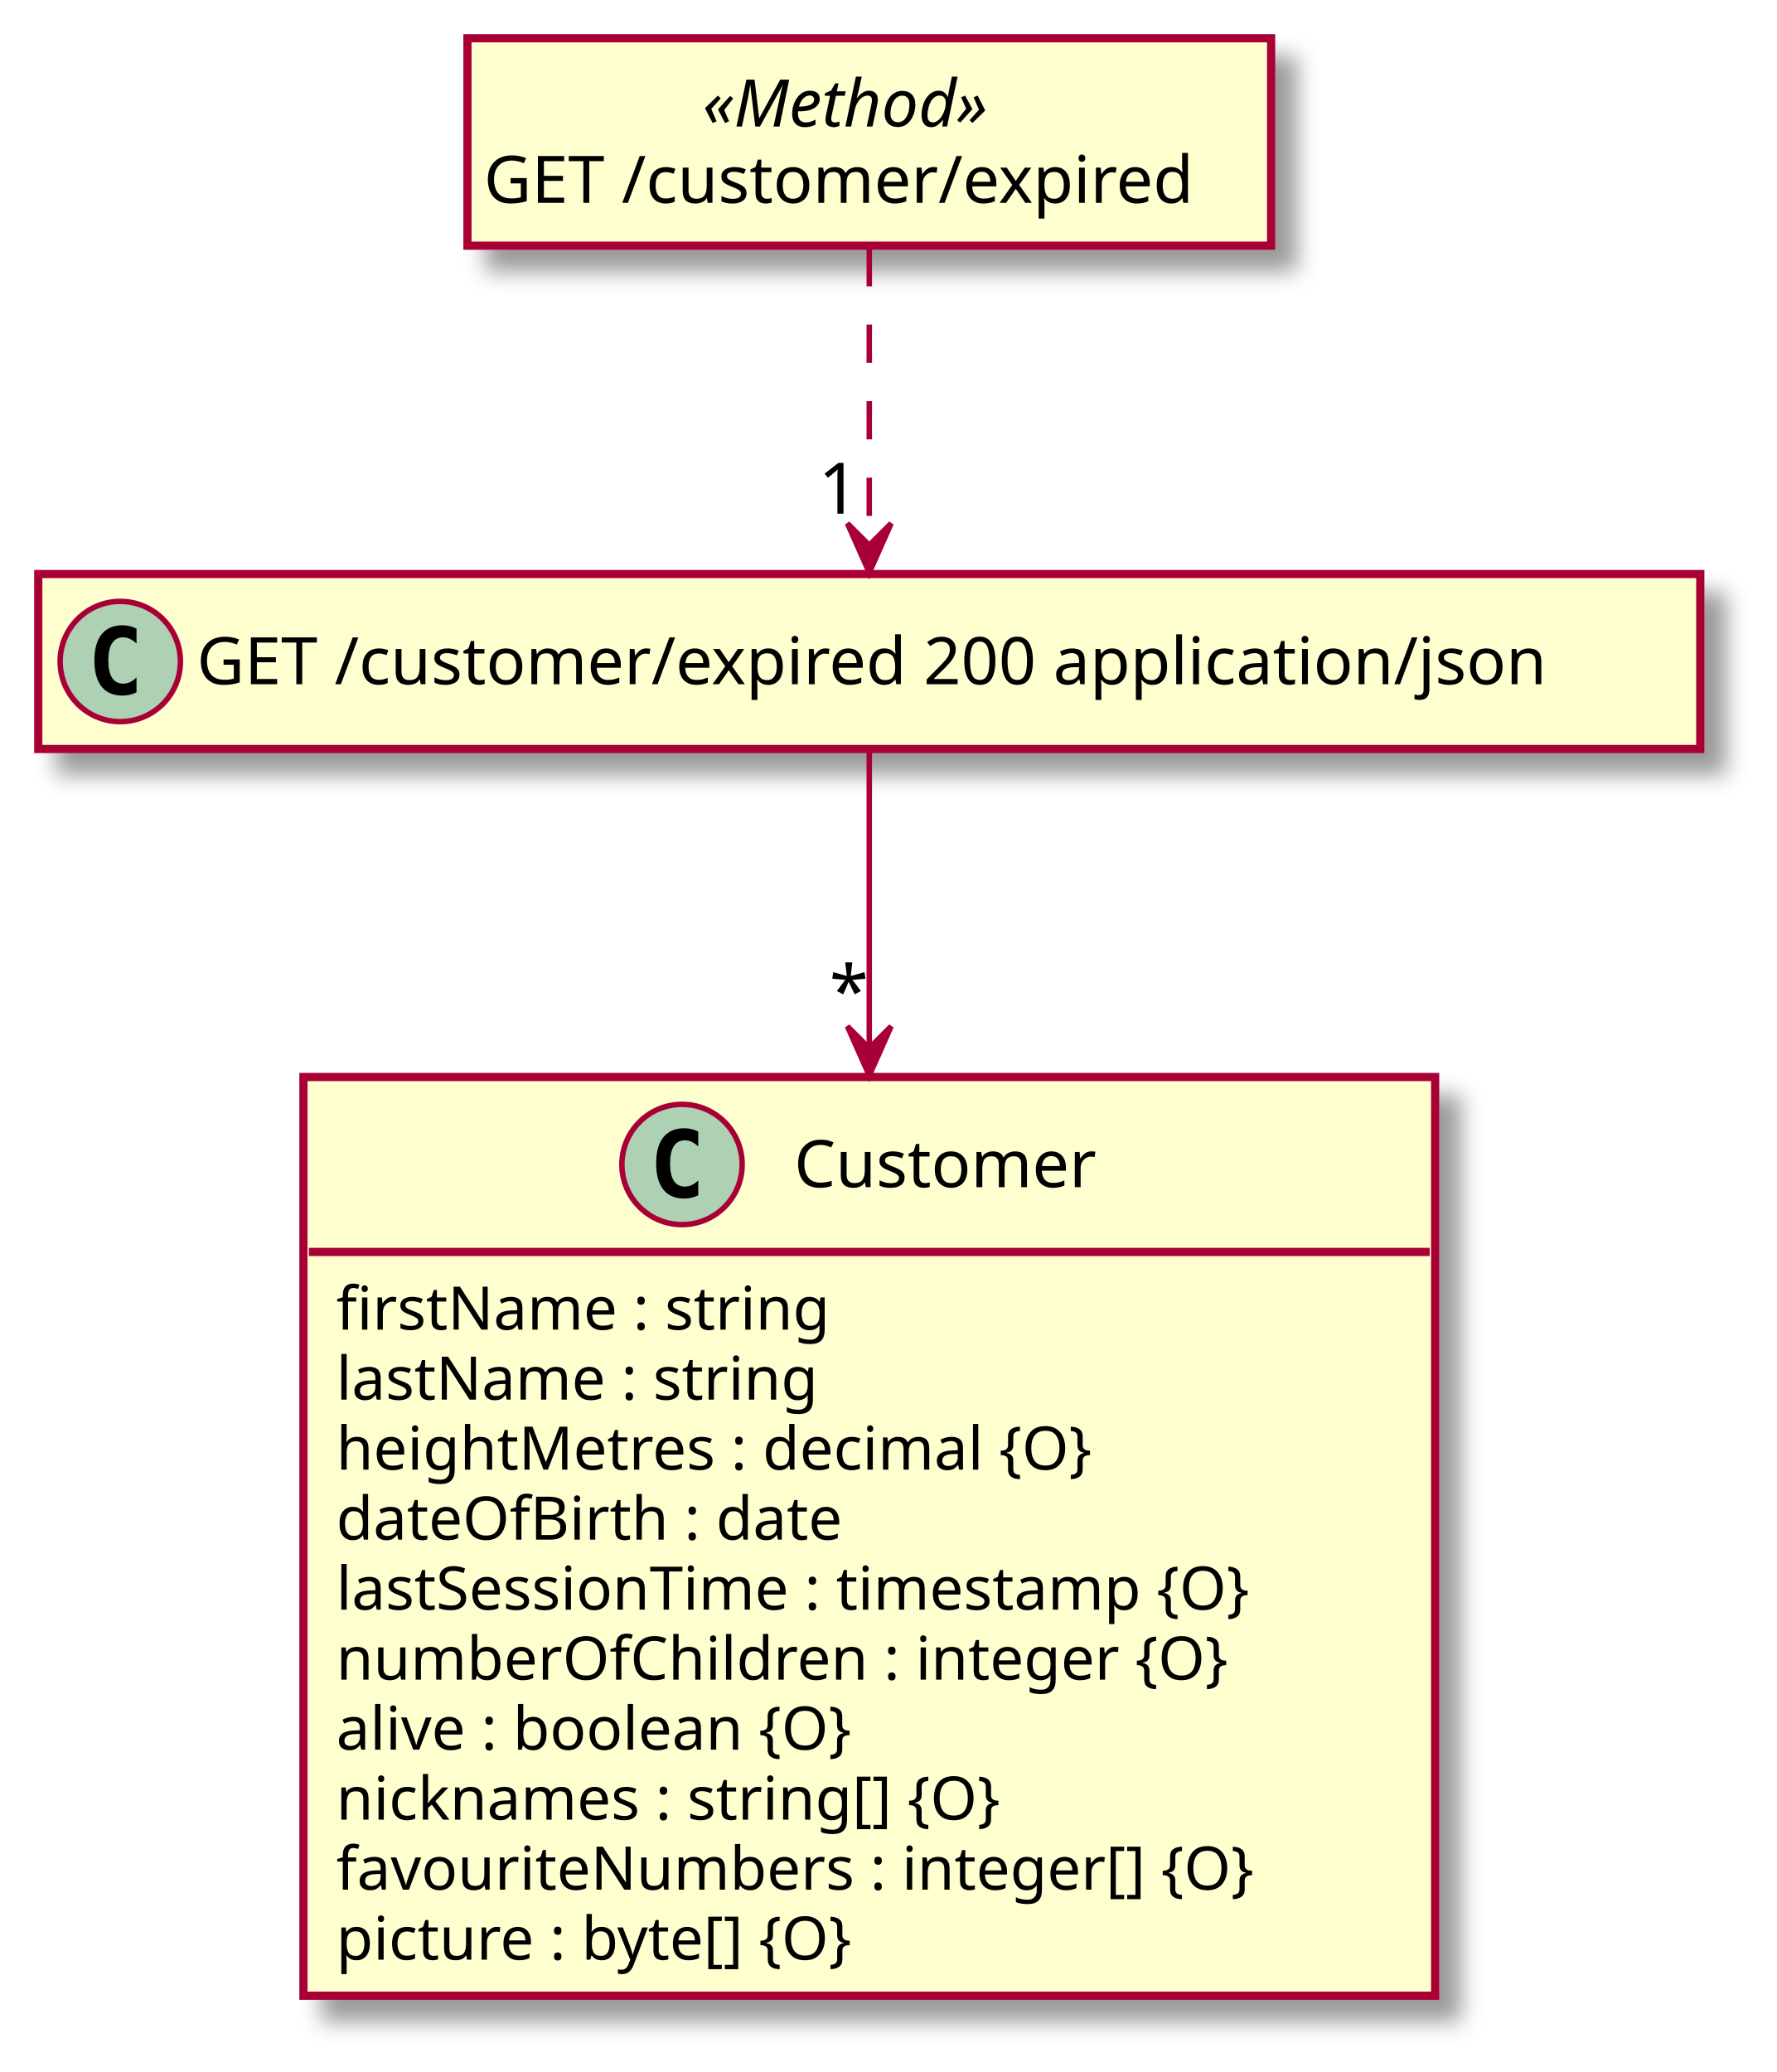
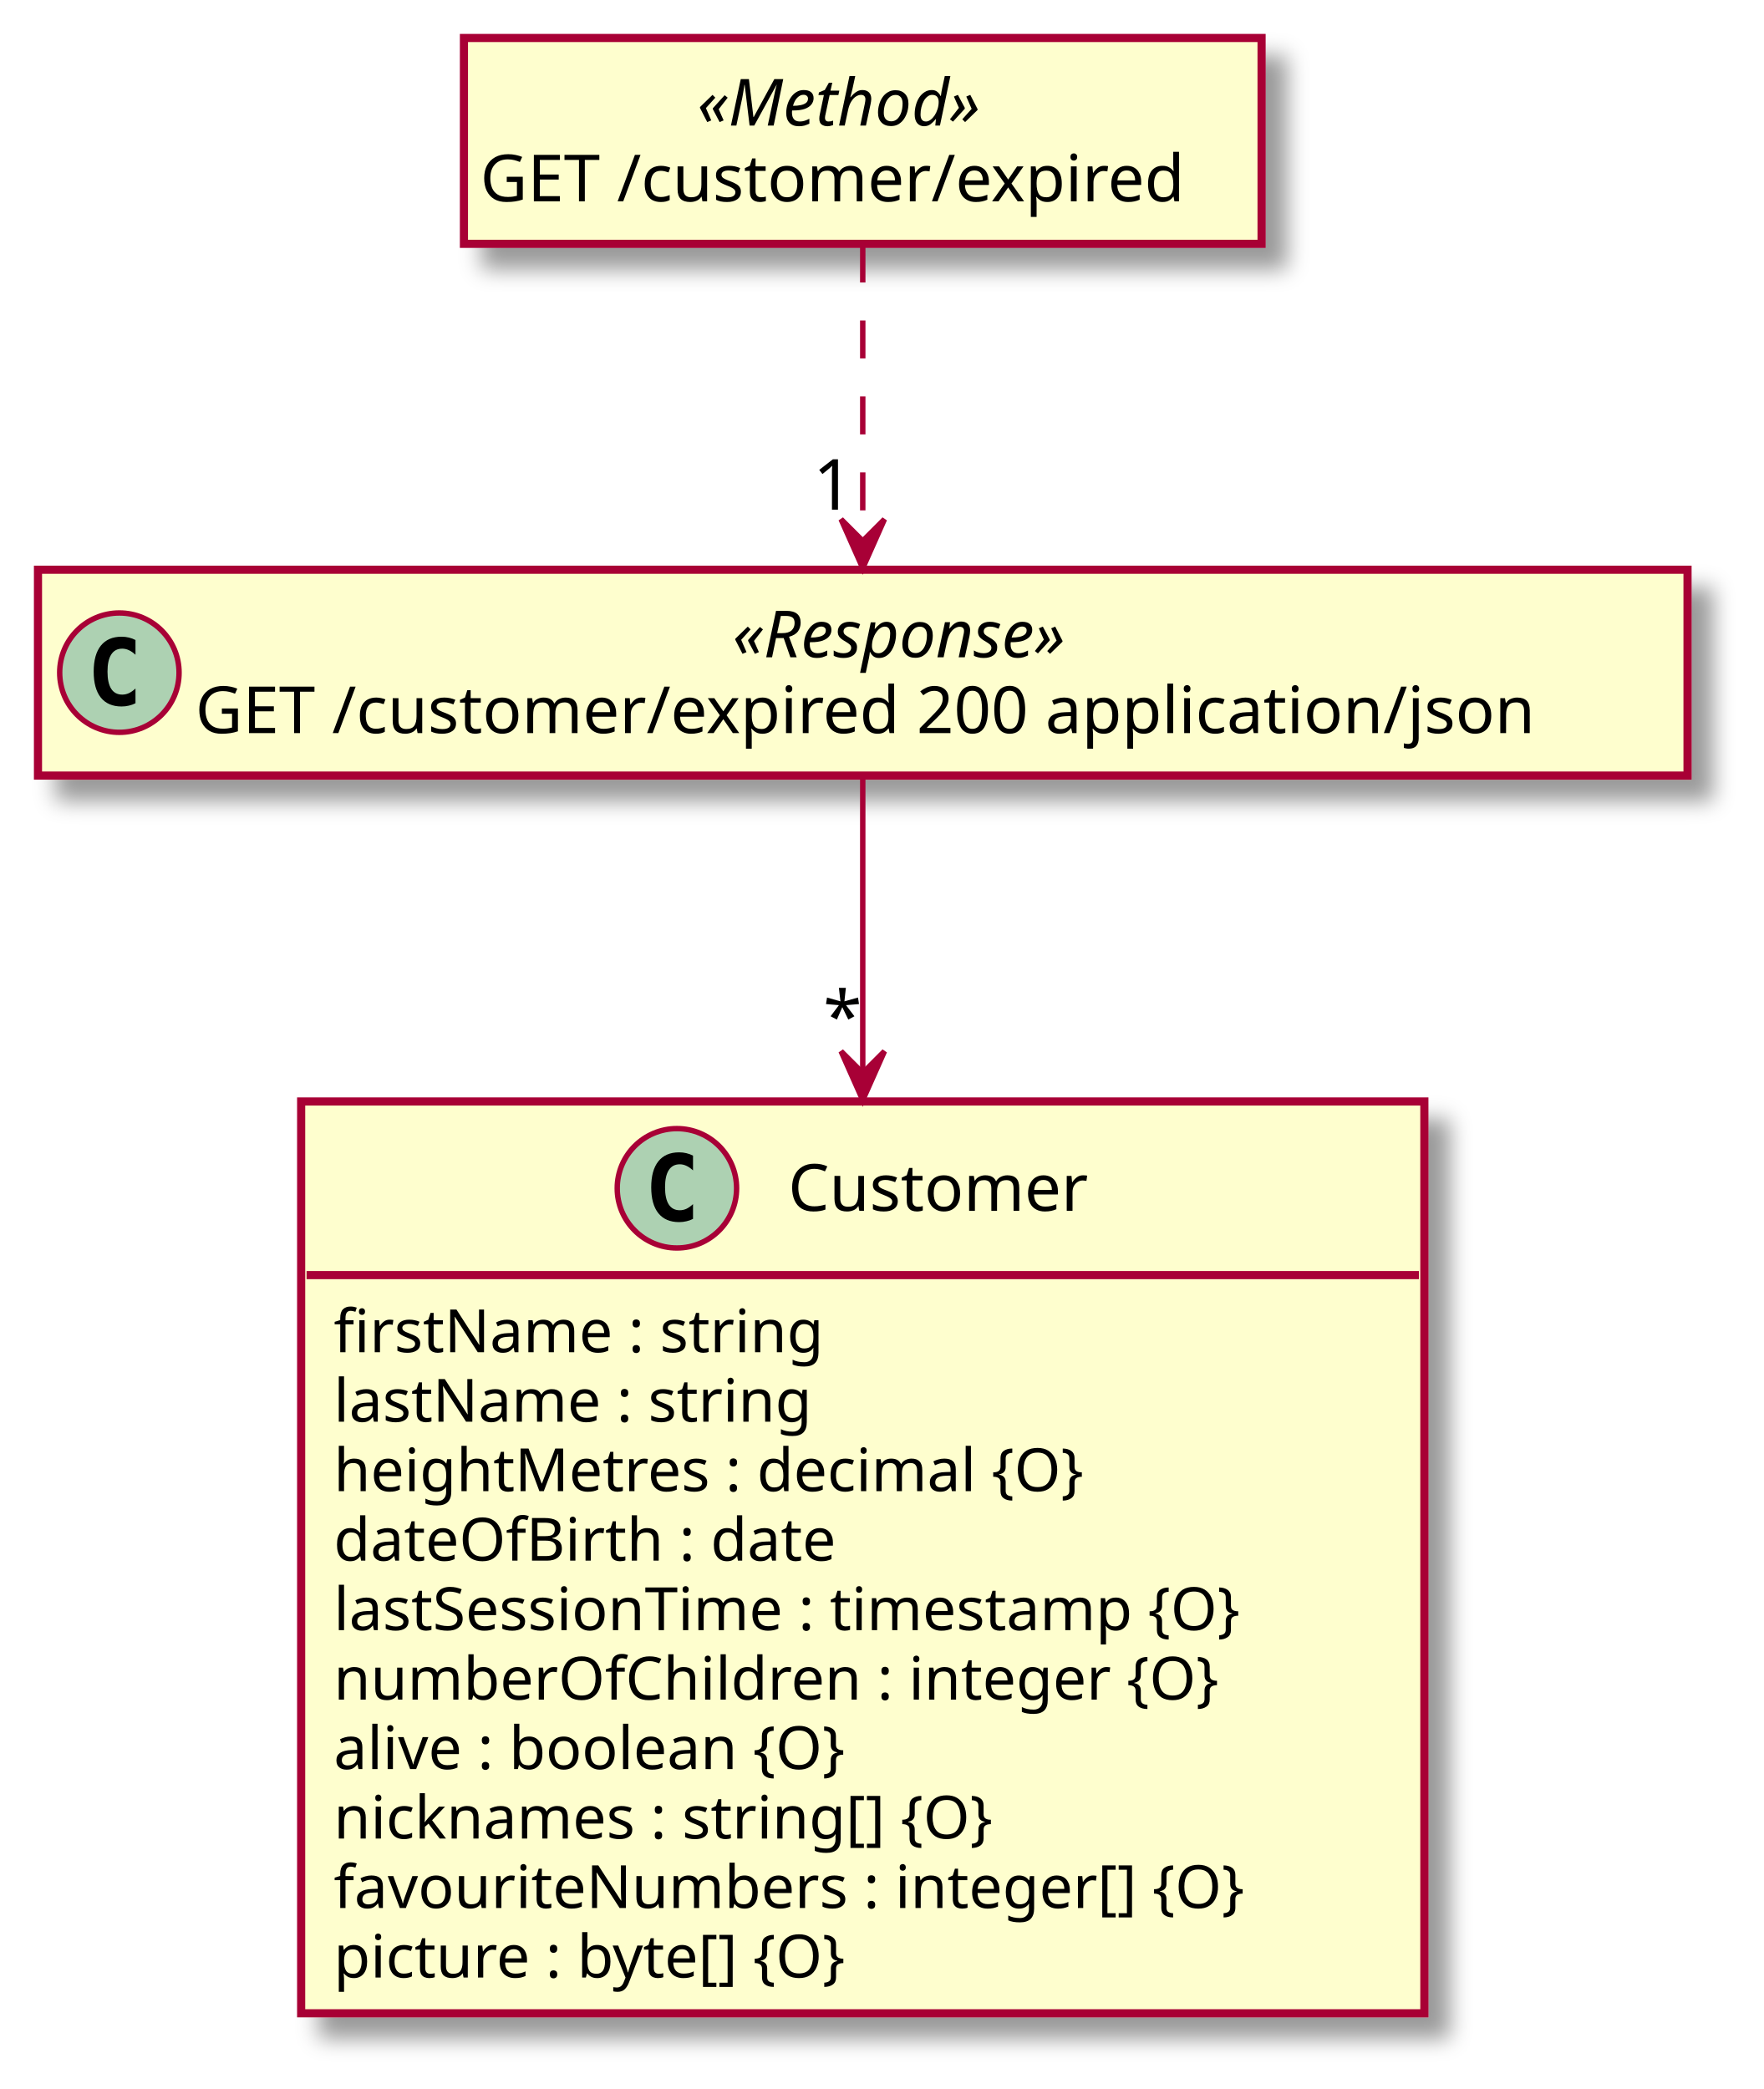
- <svg xmlns="http://www.w3.org/2000/svg" contentScriptType="application/ecmascript" contentStyleType="text/css" height="379px" preserveAspectRatio="none" style="width:325px;height:379px;" version="1.1" viewBox="0 0 325 379" width="325px" zoomAndPan="magnify">
+ <svg xmlns="http://www.w3.org/2000/svg" contentScriptType="application/ecmascript" contentStyleType="text/css" height="385px" preserveAspectRatio="none" style="width:325px;height:385px;" version="1.1" viewBox="0 0 325 385" width="325px" zoomAndPan="magnify">
  <defs>
-     <filter height="300%" id="fi5704fdh8g2r" width="300%" x="-1" y="-1">
+     <filter height="300%" id="f1em6gvj9auuea" width="300%" x="-1" y="-1">
      <feGaussianBlur result="blurOut" stdDeviation="2.0" />
      <feColorMatrix in="blurOut" result="blurOut2" type="matrix" values="0 0 0 0 0 0 0 0 0 0 0 0 0 0 0 0 0 0 .4 0" />
      <feOffset dx="4.0" dy="4.0" in="blurOut2" result="blurOut3" />
      <feBlend in="SourceGraphic" in2="blurOut3" mode="normal" />
    </filter>
  </defs>
  <g>
-     <rect codeLine="6" fill="#FEFECE" filter="url(#fi5704fdh8g2r)" height="168.047" id="Customer" style="stroke:#A80036;stroke-width:1.5;" width="207" x="55.5" y="197" />
-     <ellipse cx="124.75" cy="213" fill="#ADD1B2" rx="11" ry="11" style="stroke:#A80036;stroke-width:1.0;" />
-     <path d="M127.719,218.641 Q127.141,218.938 126.5,219.078 Q125.859,219.234 125.156,219.234 Q122.656,219.234 121.328,217.594 Q120.016,215.938 120.016,212.812 Q120.016,209.688 121.328,208.031 Q122.656,206.375 125.156,206.375 Q125.859,206.375 126.5,206.531 Q127.156,206.688 127.719,206.984 L127.719,209.703 Q127.094,209.125 126.5,208.859 Q125.906,208.578 125.281,208.578 Q123.938,208.578 123.25,209.656 Q122.562,210.719 122.562,212.812 Q122.562,214.906 123.25,215.984 Q123.938,217.047 125.281,217.047 Q125.906,217.047 126.5,216.781 Q127.094,216.5 127.719,215.922 L127.719,218.641 Z " fill="#000000" />
-     <text fill="#000000" font-family="sans-serif" font-size="12" lengthAdjust="spacing" textLength="60" x="145.25" y="217.154">Customer</text>
-     <line style="stroke:#A80036;stroke-width:1.5;" x1="56.5" x2="261.5" y1="229" y2="229" />
-     <text fill="#000000" font-family="sans-serif" font-size="11" lengthAdjust="spacing" textLength="101" x="61.5" y="243.21">firstName : string</text>
-     <text fill="#000000" font-family="sans-serif" font-size="11" lengthAdjust="spacing" textLength="99" x="61.5" y="256.015">lastName : string</text>
-     <text fill="#000000" font-family="sans-serif" font-size="11" lengthAdjust="spacing" textLength="157" x="61.5" y="268.82">heightMetres : decimal {O}</text>
-     <text fill="#000000" font-family="sans-serif" font-size="11" lengthAdjust="spacing" textLength="102" x="61.5" y="281.625">dateOfBirth : date</text>
-     <text fill="#000000" font-family="sans-serif" font-size="11" lengthAdjust="spacing" textLength="195" x="61.5" y="294.429">lastSessionTime : timestamp {O}</text>
-     <text fill="#000000" font-family="sans-serif" font-size="11" lengthAdjust="spacing" textLength="183" x="61.5" y="307.234">numberOfChildren : integer {O}</text>
-     <text fill="#000000" font-family="sans-serif" font-size="11" lengthAdjust="spacing" textLength="110" x="61.5" y="320.039">alive : boolean {O}</text>
-     <text fill="#000000" font-family="sans-serif" font-size="11" lengthAdjust="spacing" textLength="141" x="61.5" y="332.843">nicknames : string[] {O}</text>
-     <text fill="#000000" font-family="sans-serif" font-size="11" lengthAdjust="spacing" textLength="189" x="61.5" y="345.648">favouriteNumbers : integer[] {O}</text>
-     <text fill="#000000" font-family="sans-serif" font-size="11" lengthAdjust="spacing" textLength="110" x="61.5" y="358.453">picture : byte[] {O}</text>
-     <rect codeLine="19" fill="#FEFECE" filter="url(#fi5704fdh8g2r)" height="37.938" id="GET /customer/expired" style="stroke:#A80036;stroke-width:1.5;" width="147" x="85.5" y="7" />
+     <rect codeLine="6" fill="#FEFECE" filter="url(#f1em6gvj9auuea)" height="168.047" id="Customer" style="stroke:#A80036;stroke-width:1.5;" width="207" x="55.5" y="203" />
+     <ellipse cx="124.75" cy="219" fill="#ADD1B2" rx="11" ry="11" style="stroke:#A80036;stroke-width:1.0;" />
+     <path d="M127.719,224.641 Q127.141,224.938 126.5,225.078 Q125.859,225.234 125.156,225.234 Q122.656,225.234 121.328,223.594 Q120.016,221.938 120.016,218.812 Q120.016,215.688 121.328,214.031 Q122.656,212.375 125.156,212.375 Q125.859,212.375 126.5,212.531 Q127.156,212.688 127.719,212.984 L127.719,215.703 Q127.094,215.125 126.5,214.859 Q125.906,214.578 125.281,214.578 Q123.938,214.578 123.25,215.656 Q122.562,216.719 122.562,218.812 Q122.562,220.906 123.25,221.984 Q123.938,223.047 125.281,223.047 Q125.906,223.047 126.5,222.781 Q127.094,222.5 127.719,221.922 L127.719,224.641 Z " fill="#000000" />
+     <text fill="#000000" font-family="sans-serif" font-size="12" lengthAdjust="spacing" textLength="60" x="145.25" y="223.154">Customer</text>
+     <line style="stroke:#A80036;stroke-width:1.5;" x1="56.5" x2="261.5" y1="235" y2="235" />
+     <text fill="#000000" font-family="sans-serif" font-size="11" lengthAdjust="spacing" textLength="101" x="61.5" y="249.21">firstName : string</text>
+     <text fill="#000000" font-family="sans-serif" font-size="11" lengthAdjust="spacing" textLength="99" x="61.5" y="262.015">lastName : string</text>
+     <text fill="#000000" font-family="sans-serif" font-size="11" lengthAdjust="spacing" textLength="157" x="61.5" y="274.82">heightMetres : decimal {O}</text>
+     <text fill="#000000" font-family="sans-serif" font-size="11" lengthAdjust="spacing" textLength="102" x="61.5" y="287.625">dateOfBirth : date</text>
+     <text fill="#000000" font-family="sans-serif" font-size="11" lengthAdjust="spacing" textLength="195" x="61.5" y="300.429">lastSessionTime : timestamp {O}</text>
+     <text fill="#000000" font-family="sans-serif" font-size="11" lengthAdjust="spacing" textLength="183" x="61.5" y="313.234">numberOfChildren : integer {O}</text>
+     <text fill="#000000" font-family="sans-serif" font-size="11" lengthAdjust="spacing" textLength="110" x="61.5" y="326.039">alive : boolean {O}</text>
+     <text fill="#000000" font-family="sans-serif" font-size="11" lengthAdjust="spacing" textLength="141" x="61.5" y="338.843">nicknames : string[] {O}</text>
+     <text fill="#000000" font-family="sans-serif" font-size="11" lengthAdjust="spacing" textLength="189" x="61.5" y="351.648">favouriteNumbers : integer[] {O}</text>
+     <text fill="#000000" font-family="sans-serif" font-size="11" lengthAdjust="spacing" textLength="110" x="61.5" y="364.453">picture : byte[] {O}</text>
+     <rect codeLine="19" fill="#FEFECE" filter="url(#f1em6gvj9auuea)" height="37.938" id="GET /customer/expired" style="stroke:#A80036;stroke-width:1.5;" width="147" x="85.5" y="7" />
    <text fill="#000000" font-family="sans-serif" font-size="12" font-style="italic" lengthAdjust="spacing" textLength="61" x="128.5" y="23.139">«Method»</text>
    <text fill="#000000" font-family="sans-serif" font-size="12" lengthAdjust="spacing" textLength="141" x="88.5" y="37.107">GET /customer/expired</text>
-     <rect codeLine="22" fill="#FEFECE" filter="url(#fi5704fdh8g2r)" height="32" id="GET /customer/expired 200 application/json" style="stroke:#A80036;stroke-width:1.5;" width="304" x="7" y="105" />
-     <ellipse cx="22" cy="121" fill="#ADD1B2" rx="11" ry="11" style="stroke:#A80036;stroke-width:1.0;" />
-     <path d="M24.969,126.641 Q24.391,126.938 23.75,127.078 Q23.109,127.234 22.406,127.234 Q19.906,127.234 18.578,125.594 Q17.266,123.938 17.266,120.812 Q17.266,117.688 18.578,116.031 Q19.906,114.375 22.406,114.375 Q23.109,114.375 23.75,114.531 Q24.406,114.688 24.969,114.984 L24.969,117.703 Q24.344,117.125 23.75,116.859 Q23.156,116.578 22.531,116.578 Q21.188,116.578 20.5,117.656 Q19.812,118.719 19.812,120.812 Q19.812,122.906 20.5,123.984 Q21.188,125.047 22.531,125.047 Q23.156,125.047 23.75,124.781 Q24.344,124.5 24.969,123.922 L24.969,126.641 Z " fill="#000000" />
-     <text fill="#000000" font-family="sans-serif" font-size="12" lengthAdjust="spacing" textLength="272" x="36" y="125.154">GET /customer/expired 200 application/json</text>
-     <path codeLine="25" d="M159,137.15 C159,150.31 159,170.52 159,191.64 " fill="none" id="GET /customer/expired 200 application/json-to-Customer" style="stroke:#A80036;stroke-width:1.0;" />
-     <polygon fill="#A80036" points="159,196.73,163,187.73,159,191.73,155,187.73,159,196.73" style="stroke:#A80036;stroke-width:1.0;" />
-     <text fill="#000000" font-family="sans-serif" font-size="13" lengthAdjust="spacing" textLength="7" x="151.699" y="185.914">*</text>
-     <path codeLine="27" d="M159,45.37 C159,60.97 159,83.34 159,99.51 " fill="none" id="GET /customer/expired-to-GET /customer/expired 200 application/json" style="stroke:#A80036;stroke-width:1.0;stroke-dasharray:7.0,7.0;" />
-     <polygon fill="#A80036" points="159,104.74,163,95.74,159,99.74,155,95.74,159,104.74" style="stroke:#A80036;stroke-width:1.0;" />
-     <text fill="#000000" font-family="sans-serif" font-size="13" lengthAdjust="spacing" textLength="8" x="149.675" y="93.958">1</text>
+     <rect codeLine="22" fill="#FEFECE" filter="url(#f1em6gvj9auuea)" height="37.938" id="GET /customer/expired 200 application/json" style="stroke:#A80036;stroke-width:1.5;" width="304" x="7" y="105" />
+     <ellipse cx="22" cy="123.969" fill="#ADD1B2" rx="11" ry="11" style="stroke:#A80036;stroke-width:1.0;" />
+     <path d="M24.969,129.609 Q24.391,129.906 23.75,130.047 Q23.109,130.203 22.406,130.203 Q19.906,130.203 18.578,128.562 Q17.266,126.906 17.266,123.781 Q17.266,120.656 18.578,119 Q19.906,117.344 22.406,117.344 Q23.109,117.344 23.75,117.5 Q24.406,117.656 24.969,117.953 L24.969,120.672 Q24.344,120.094 23.75,119.828 Q23.156,119.547 22.531,119.547 Q21.188,119.547 20.5,120.625 Q19.812,121.688 19.812,123.781 Q19.812,125.875 20.5,126.953 Q21.188,128.016 22.531,128.016 Q23.156,128.016 23.75,127.75 Q24.344,127.469 24.969,126.891 L24.969,129.609 Z " fill="#000000" />
+     <text fill="#000000" font-family="sans-serif" font-size="12" font-style="italic" lengthAdjust="spacing" textLength="74" x="135" y="121.139">«Response»</text>
+     <text fill="#000000" font-family="sans-serif" font-size="12" lengthAdjust="spacing" textLength="272" x="36" y="135.107">GET /customer/expired 200 application/json</text>
+     <path codeLine="25" d="M159,143.16 C159,156.94 159,177 159,197.75 " fill="none" id="GET /customer/expired 200 application/json-to-Customer" style="stroke:#A80036;stroke-width:1.0;" />
+     <polygon fill="#A80036" points="159,202.75,163,193.75,159,197.75,155,193.75,159,202.75" style="stroke:#A80036;stroke-width:1.0;" />
+     <text fill="#000000" font-family="sans-serif" font-size="13" lengthAdjust="spacing" textLength="7" x="151.699" y="191.936">*</text>
+     <path codeLine="27" d="M159,45.06 C159,60.51 159,82.86 159,99.67 " fill="none" id="GET /customer/expired-to-GET /customer/expired 200 application/json" style="stroke:#A80036;stroke-width:1.0;stroke-dasharray:7.0,7.0;" />
+     <polygon fill="#A80036" points="159,104.7,163,95.7,159,99.7,155,95.7,159,104.7" style="stroke:#A80036;stroke-width:1.0;" />
+     <text fill="#000000" font-family="sans-serif" font-size="13" lengthAdjust="spacing" textLength="8" x="149.825" y="93.923">1</text>
  </g>
</svg>
